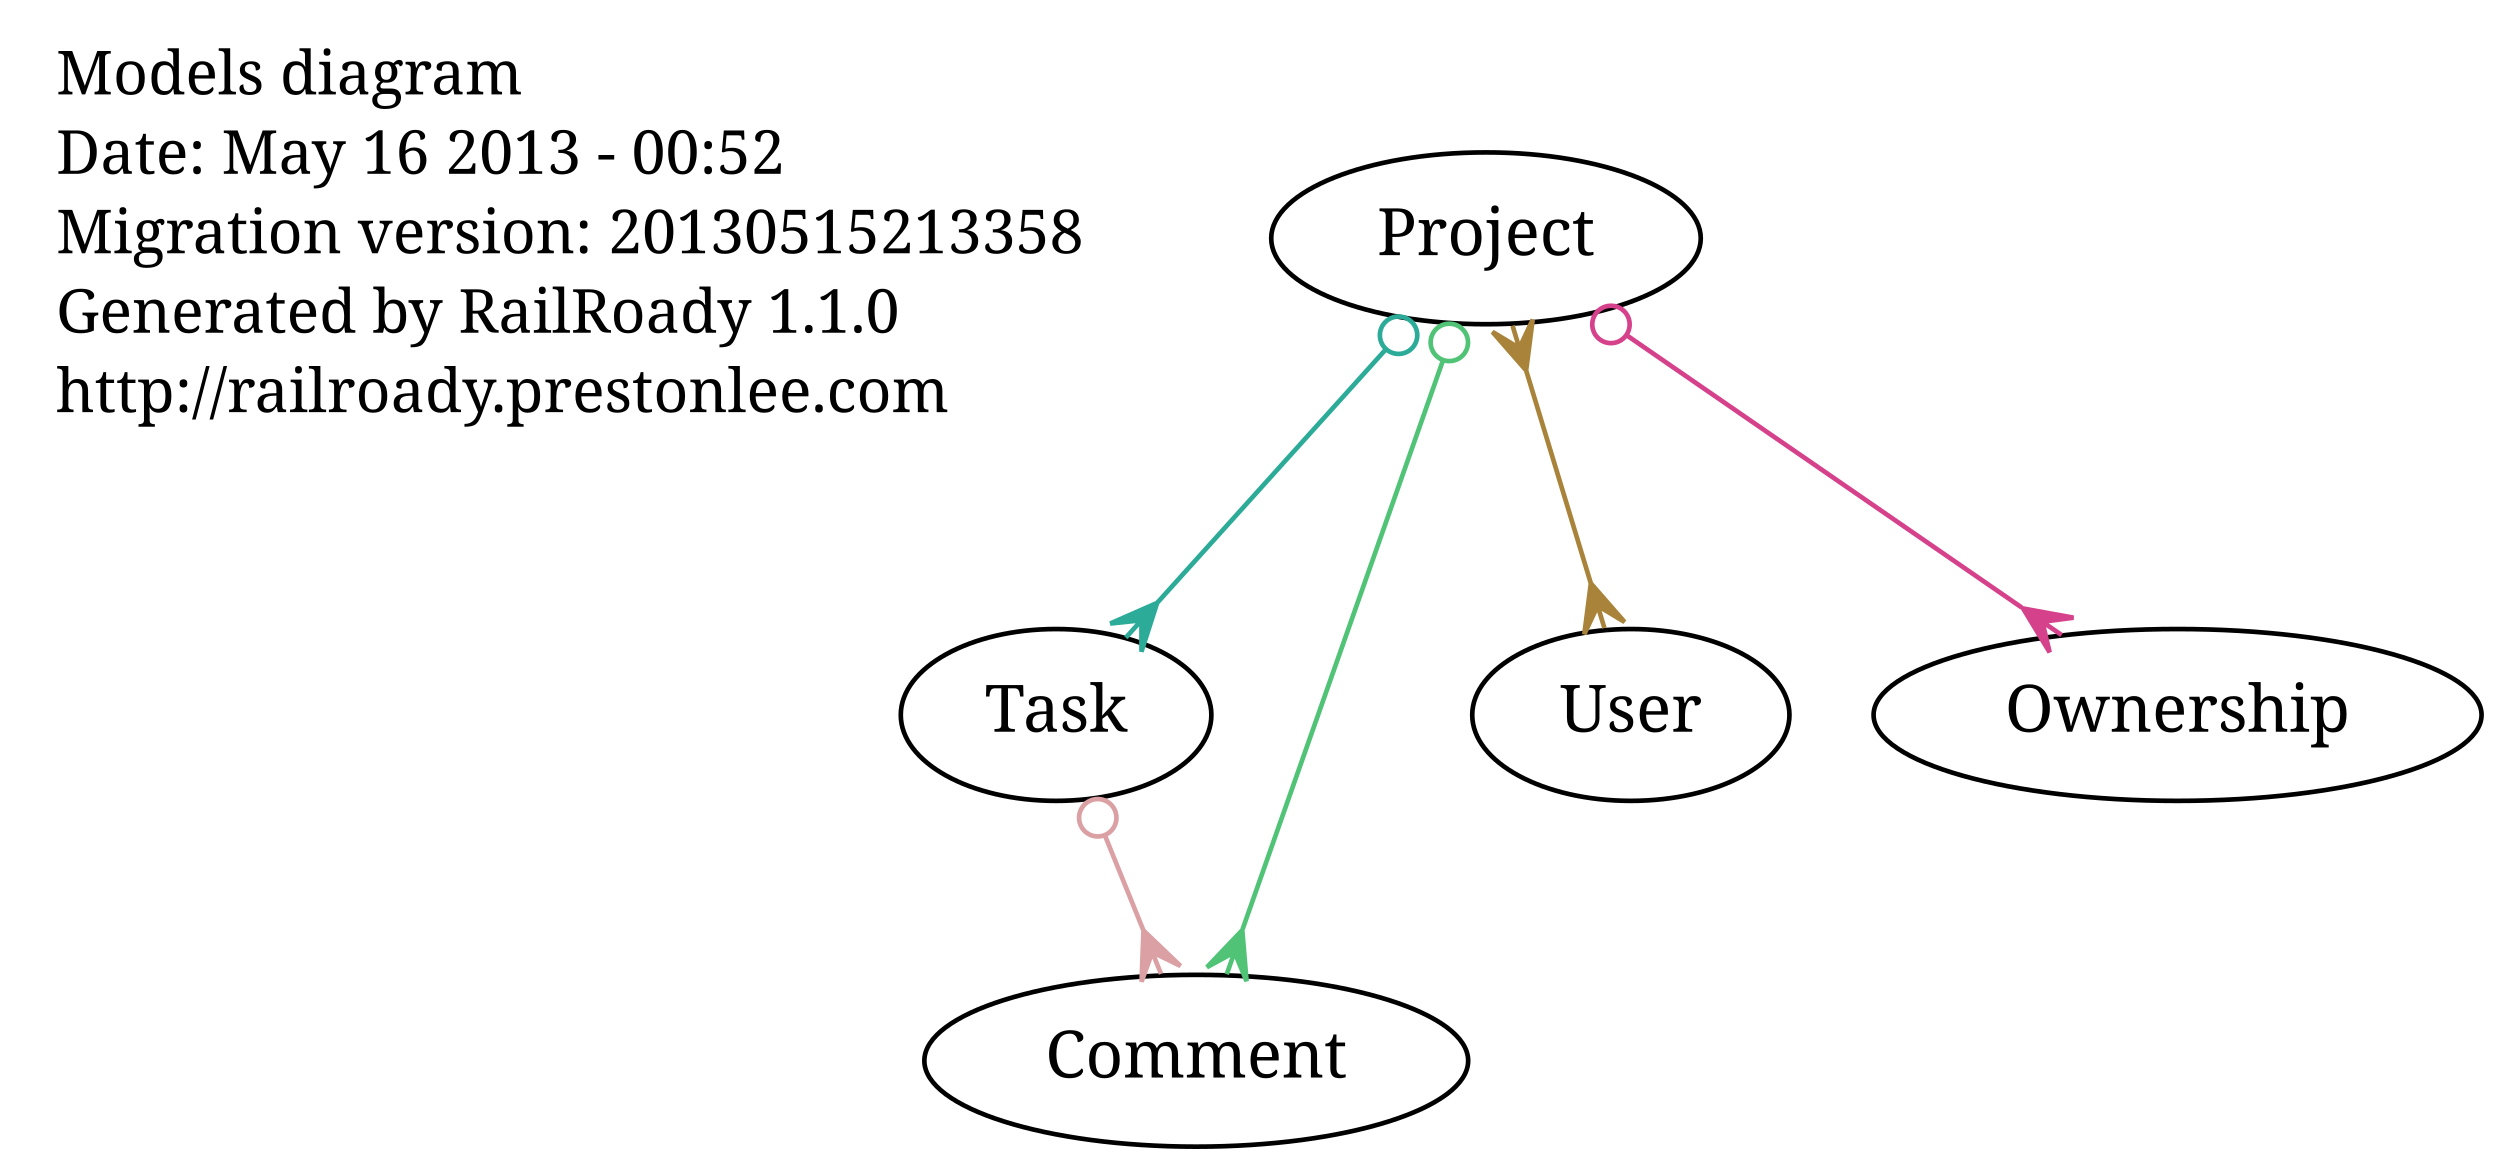
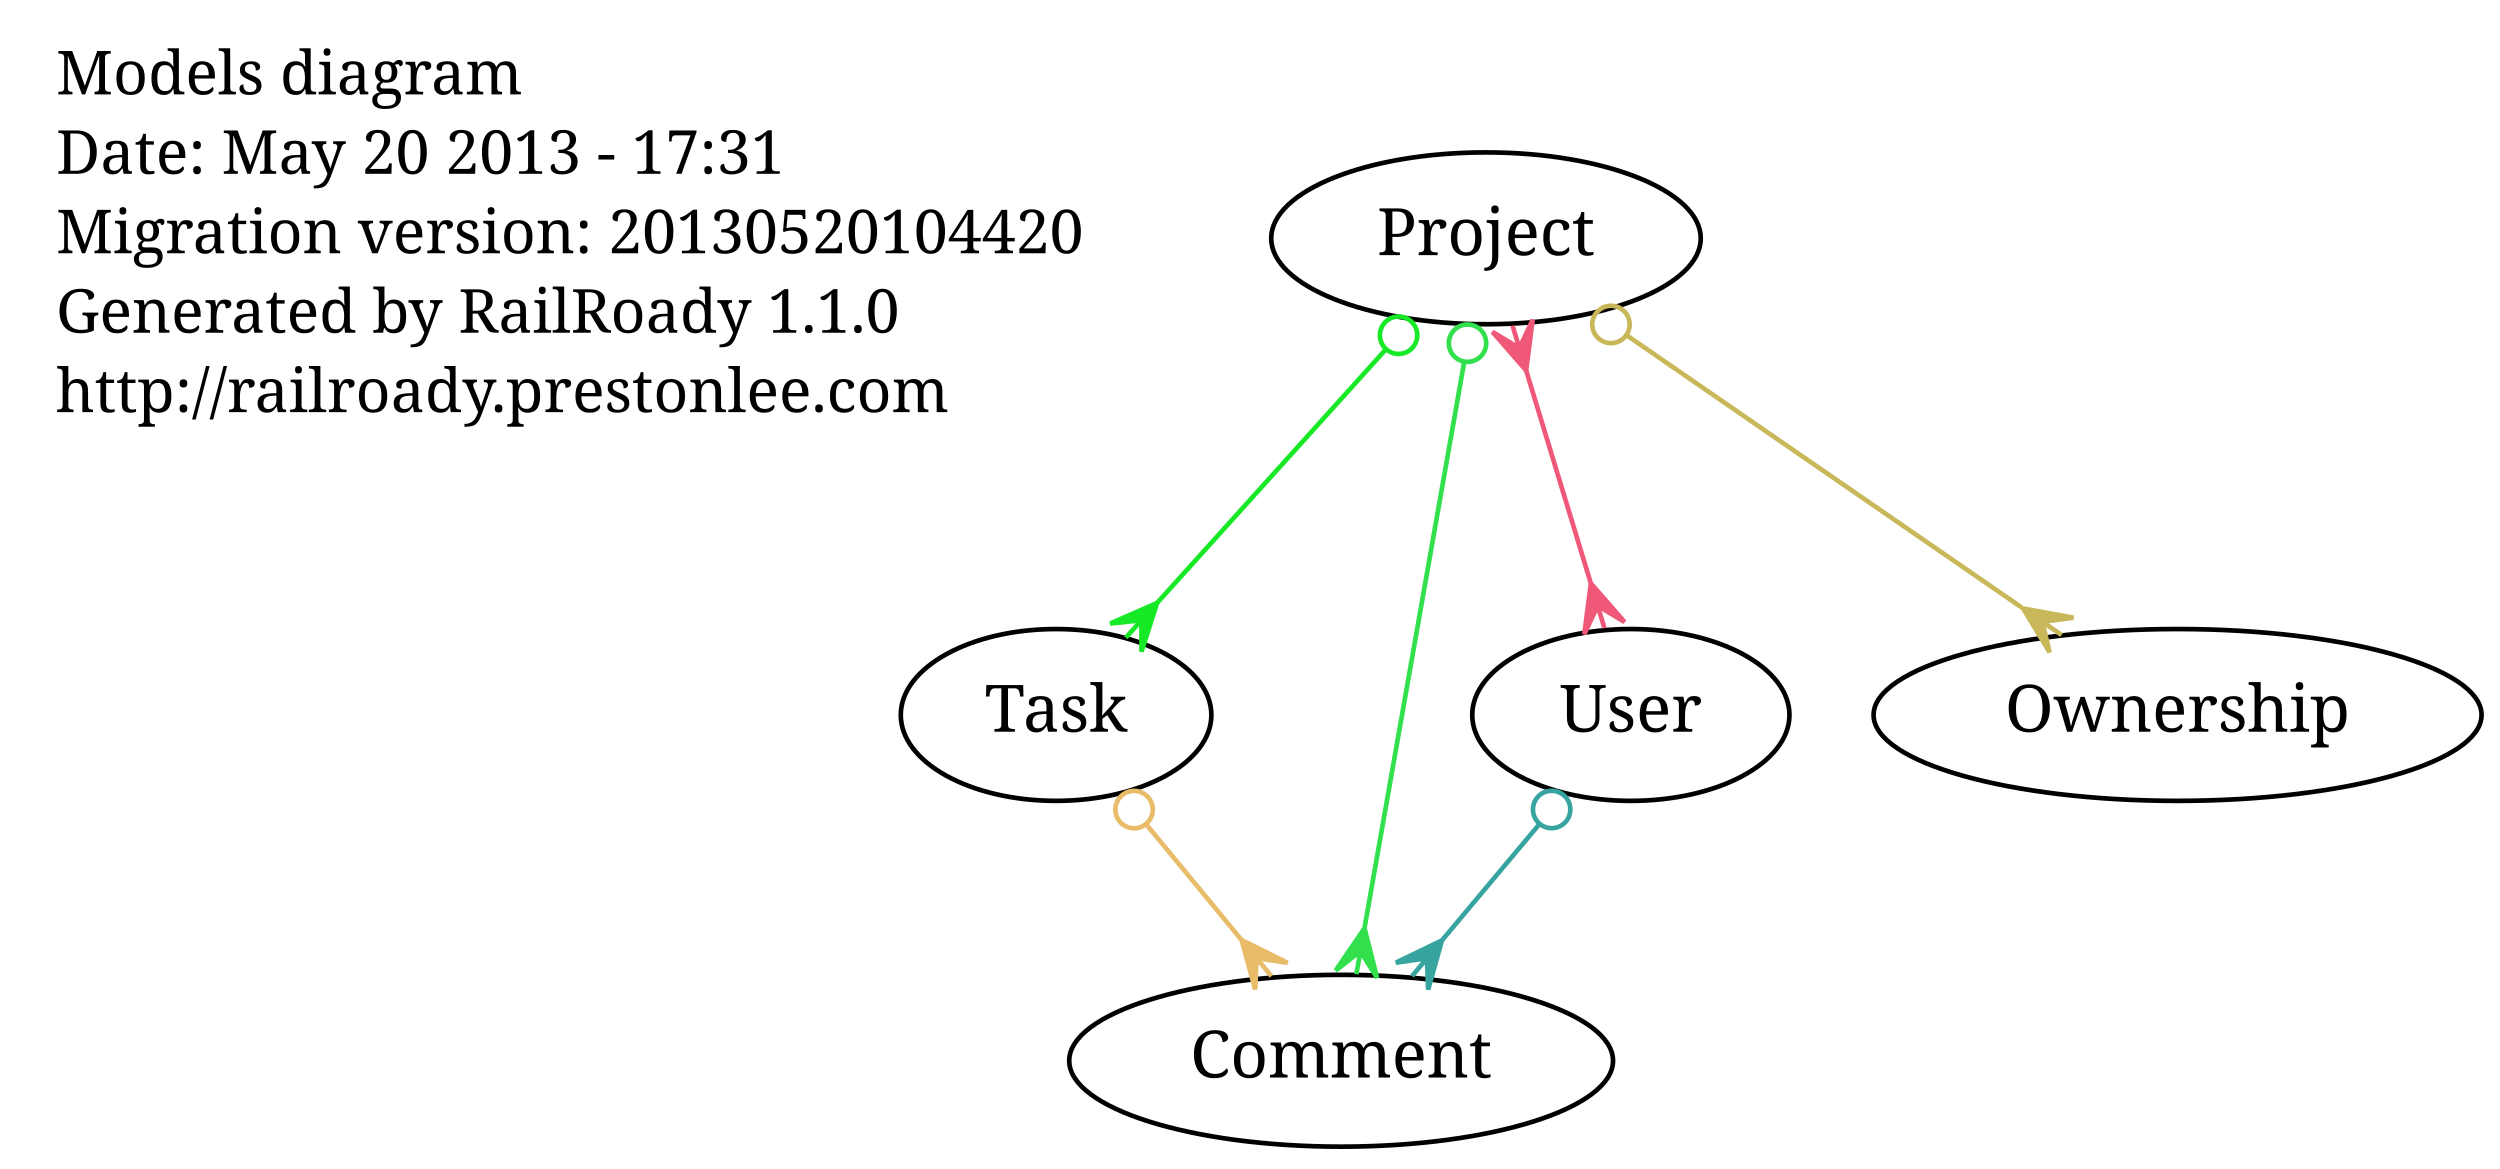
<svg xmlns="http://www.w3.org/2000/svg" width="535pt" height="250pt" viewBox="0.00 0.00 535.00 250.00">
  <g id="graph1" class="graph" transform="scale(1 1) rotate(0) translate(4 246)">
    <polygon fill="white" stroke="white" points="-4,5 -4,-246 532,-246 532,5 -4,5" />
    <g id="node1" class="node">
      <text text-anchor="start" x="8" y="-225.8" font-family="Times Roman,serif" font-size="13.00">Models diagram</text>
-       <text text-anchor="start" x="8" y="-208.8" font-family="Times Roman,serif" font-size="13.00">Date: May 16 2013 - 00:52</text>
-       <text text-anchor="start" x="8" y="-191.8" font-family="Times Roman,serif" font-size="13.00">Migration version: 20130515213358</text>
+       <text text-anchor="start" x="8" y="-208.8" font-family="Times Roman,serif" font-size="13.00">Date: May 20 2013 - 17:31</text>
+       <text text-anchor="start" x="8" y="-191.8" font-family="Times Roman,serif" font-size="13.00">Migration version: 20130520104420</text>
      <text text-anchor="start" x="8" y="-174.8" font-family="Times Roman,serif" font-size="13.00">Generated by RailRoady 1.1.0</text>
      <text text-anchor="start" x="8" y="-157.8" font-family="Times Roman,serif" font-size="13.00">http://railroady.prestonlee.com</text>
    </g>
    <g id="node2" class="node">
      <ellipse fill="none" stroke="black" cx="222" cy="-93" rx="33.234" ry="18.385" />
      <text text-anchor="middle" x="222" y="-89.4" font-family="Times Roman,serif" font-size="14.00">Task</text>
    </g>
    <g id="node3" class="node">
-       <ellipse fill="none" stroke="black" cx="252" cy="-19" rx="58.188" ry="18.385" />
-       <text text-anchor="middle" x="252" y="-15.4" font-family="Times Roman,serif" font-size="14.00">Comment</text>
+       <ellipse fill="none" stroke="black" cx="283" cy="-19" rx="58.188" ry="18.385" />
+       <text text-anchor="middle" x="283" y="-15.4" font-family="Times Roman,serif" font-size="14.00">Comment</text>
    </g>
    <g id="edge2" class="edge">
-       <path fill="none" stroke="#daa0a4" d="M232.462,-67.195C235.117,-60.646 237.981,-53.58 240.677,-46.931" />
-       <ellipse fill="none" stroke="#daa0a4" cx="230.919" cy="-71.001" rx="4" ry="4" />
-       <polygon fill="#daa0a4" stroke="#daa0a4" points="240.704,-46.863 248.632,-39.286 242.583,-42.229 244.461,-37.596 244.461,-37.596 244.461,-37.596 242.583,-42.229 240.291,-35.905 240.704,-46.863 240.704,-46.863" />
+       <path fill="none" stroke="#e8bc69" d="M241.324,-69.557C247.813,-61.686 255.084,-52.865 261.714,-44.822" />
+       <ellipse fill="none" stroke="#e8bc69" cx="238.692" cy="-72.75" rx="4" ry="4" />
+       <polygon fill="#e8bc69" stroke="#e8bc69" points="261.717,-44.819 271.55,-39.965 264.897,-40.961 268.078,-37.102 268.078,-37.102 268.078,-37.102 264.897,-40.961 264.605,-34.24 261.717,-44.819 261.717,-44.819" />
    </g>
    <g id="node4" class="node">
      <ellipse fill="none" stroke="black" cx="314" cy="-195" rx="45.962" ry="18.385" />
      <text text-anchor="middle" x="314" y="-191.4" font-family="Times Roman,serif" font-size="14.00">Project</text>
    </g>
    <g id="edge4" class="edge">
-       <path fill="none" stroke="#2bab98" d="M292.451,-171.108C277.784,-154.847 258.441,-133.402 243.735,-117.097" />
-       <ellipse fill="none" stroke="#2bab98" cx="295.296" cy="-174.263" rx="4" ry="4" />
-       <polygon fill="#2bab98" stroke="#2bab98" points="243.626,-116.977 240.27,-106.537 240.277,-113.264 236.928,-109.551 236.928,-109.551 236.928,-109.551 240.277,-113.264 233.587,-112.565 243.626,-116.977 243.626,-116.977" />
+       <path fill="none" stroke="#18e927" d="M292.451,-171.108C277.784,-154.847 258.441,-133.402 243.735,-117.097" />
+       <ellipse fill="none" stroke="#18e927" cx="295.296" cy="-174.263" rx="4" ry="4" />
+       <polygon fill="#18e927" stroke="#18e927" points="243.626,-116.977 240.27,-106.537 240.277,-113.264 236.928,-109.551 236.928,-109.551 236.928,-109.551 240.277,-113.264 233.587,-112.565 243.626,-116.977 243.626,-116.977" />
    </g>
    <g id="edge10" class="edge">
-       <path fill="none" stroke="#50c376" d="M304.783,-168.836C293.293,-136.22 273.732,-80.689 261.922,-47.166" />
-       <ellipse fill="none" stroke="#50c376" cx="306.153" cy="-172.725" rx="4" ry="4" />
-       <polygon fill="#50c376" stroke="#50c376" points="261.846,-46.95 262.768,-36.023 260.185,-42.235 258.524,-37.519 258.524,-37.519 258.524,-37.519 260.185,-42.235 254.279,-39.014 261.846,-46.95 261.846,-46.95" />
+       <path fill="none" stroke="#32e04d" d="M309.311,-168.381C303.578,-135.832 293.914,-80.961 288.03,-47.555" />
+       <ellipse fill="none" stroke="#32e04d" cx="310.047" cy="-172.558" rx="4" ry="4" />
+       <polygon fill="#32e04d" stroke="#32e04d" points="287.997,-47.367 290.694,-36.738 287.129,-42.443 286.262,-37.519 286.262,-37.519 286.262,-37.519 287.129,-42.443 281.83,-38.299 287.997,-47.367 287.997,-47.367" />
    </g>
    <g id="node5" class="node">
      <ellipse fill="none" stroke="black" cx="345" cy="-93" rx="33.941" ry="18.385" />
      <text text-anchor="middle" x="345" y="-89.4" font-family="Times Roman,serif" font-size="14.00">User</text>
    </g>
    <g id="edge8" class="edge">
-       <path fill="none" stroke="#a88339" d="M322.647,-166.548C326.944,-152.411 332.12,-135.379 336.409,-121.266" />
-       <polygon fill="#a88339" stroke="#a88339" points="322.594,-166.724 315.38,-174.983 321.14,-171.508 319.686,-176.292 319.686,-176.292 319.686,-176.292 321.14,-171.508 323.991,-177.6 322.594,-166.724 322.594,-166.724" />
-       <polygon fill="#a88339" stroke="#a88339" points="336.442,-121.158 343.656,-112.898 337.896,-116.374 339.35,-111.59 339.35,-111.59 339.35,-111.59 337.896,-116.374 335.045,-110.281 336.442,-121.158 336.442,-121.158" />
+       <path fill="none" stroke="#f05879" d="M322.647,-166.548C326.944,-152.411 332.12,-135.379 336.409,-121.266" />
+       <polygon fill="#f05879" stroke="#f05879" points="322.594,-166.724 315.38,-174.983 321.14,-171.508 319.686,-176.292 319.686,-176.292 319.686,-176.292 321.14,-171.508 323.991,-177.6 322.594,-166.724 322.594,-166.724" />
+       <polygon fill="#f05879" stroke="#f05879" points="336.442,-121.158 343.656,-112.898 337.896,-116.374 339.35,-111.59 339.35,-111.59 339.35,-111.59 337.896,-116.374 335.045,-110.281 336.442,-121.158 336.442,-121.158" />
    </g>
    <g id="node6" class="node">
      <ellipse fill="none" stroke="black" cx="462" cy="-93" rx="65.054" ry="18.385" />
      <text text-anchor="middle" x="462" y="-89.4" font-family="Times Roman,serif" font-size="14.00">Ownership</text>
    </g>
    <g id="edge6" class="edge">
-       <path fill="none" stroke="#d5418a" d="M344.135,-174.231C368.665,-157.326 403.257,-133.485 428.622,-116.004" />
-       <ellipse fill="none" stroke="#d5418a" cx="340.745" cy="-176.568" rx="4" ry="4" />
-       <polygon fill="#d5418a" stroke="#d5418a" points="428.943,-115.782 439.731,-113.813 433.06,-112.945 437.177,-110.108 437.177,-110.108 437.177,-110.108 433.06,-112.945 434.624,-106.402 428.943,-115.782 428.943,-115.782" />
+       <path fill="none" stroke="#c9b859" d="M344.135,-174.231C368.665,-157.326 403.257,-133.485 428.622,-116.004" />
+       <ellipse fill="none" stroke="#c9b859" cx="340.745" cy="-176.568" rx="4" ry="4" />
+       <polygon fill="#c9b859" stroke="#c9b859" points="428.943,-115.782 439.731,-113.813 433.06,-112.945 437.177,-110.108 437.177,-110.108 437.177,-110.108 433.06,-112.945 434.624,-106.402 428.943,-115.782 428.943,-115.782" />
+     </g>
+     <g id="edge12" class="edge">
+       <path fill="none" stroke="#37a4a0" d="M325.359,-69.557C318.764,-61.686 311.374,-52.865 304.635,-44.822" />
+       <ellipse fill="none" stroke="#37a4a0" cx="328.051" cy="-72.771" rx="4" ry="4" />
+       <polygon fill="#37a4a0" stroke="#37a4a0" points="304.589,-44.768 301.616,-34.212 301.378,-40.935 298.167,-37.102 298.167,-37.102 298.167,-37.102 301.378,-40.935 294.718,-39.992 304.589,-44.768 304.589,-44.768" />
    </g>
  </g>
</svg>
